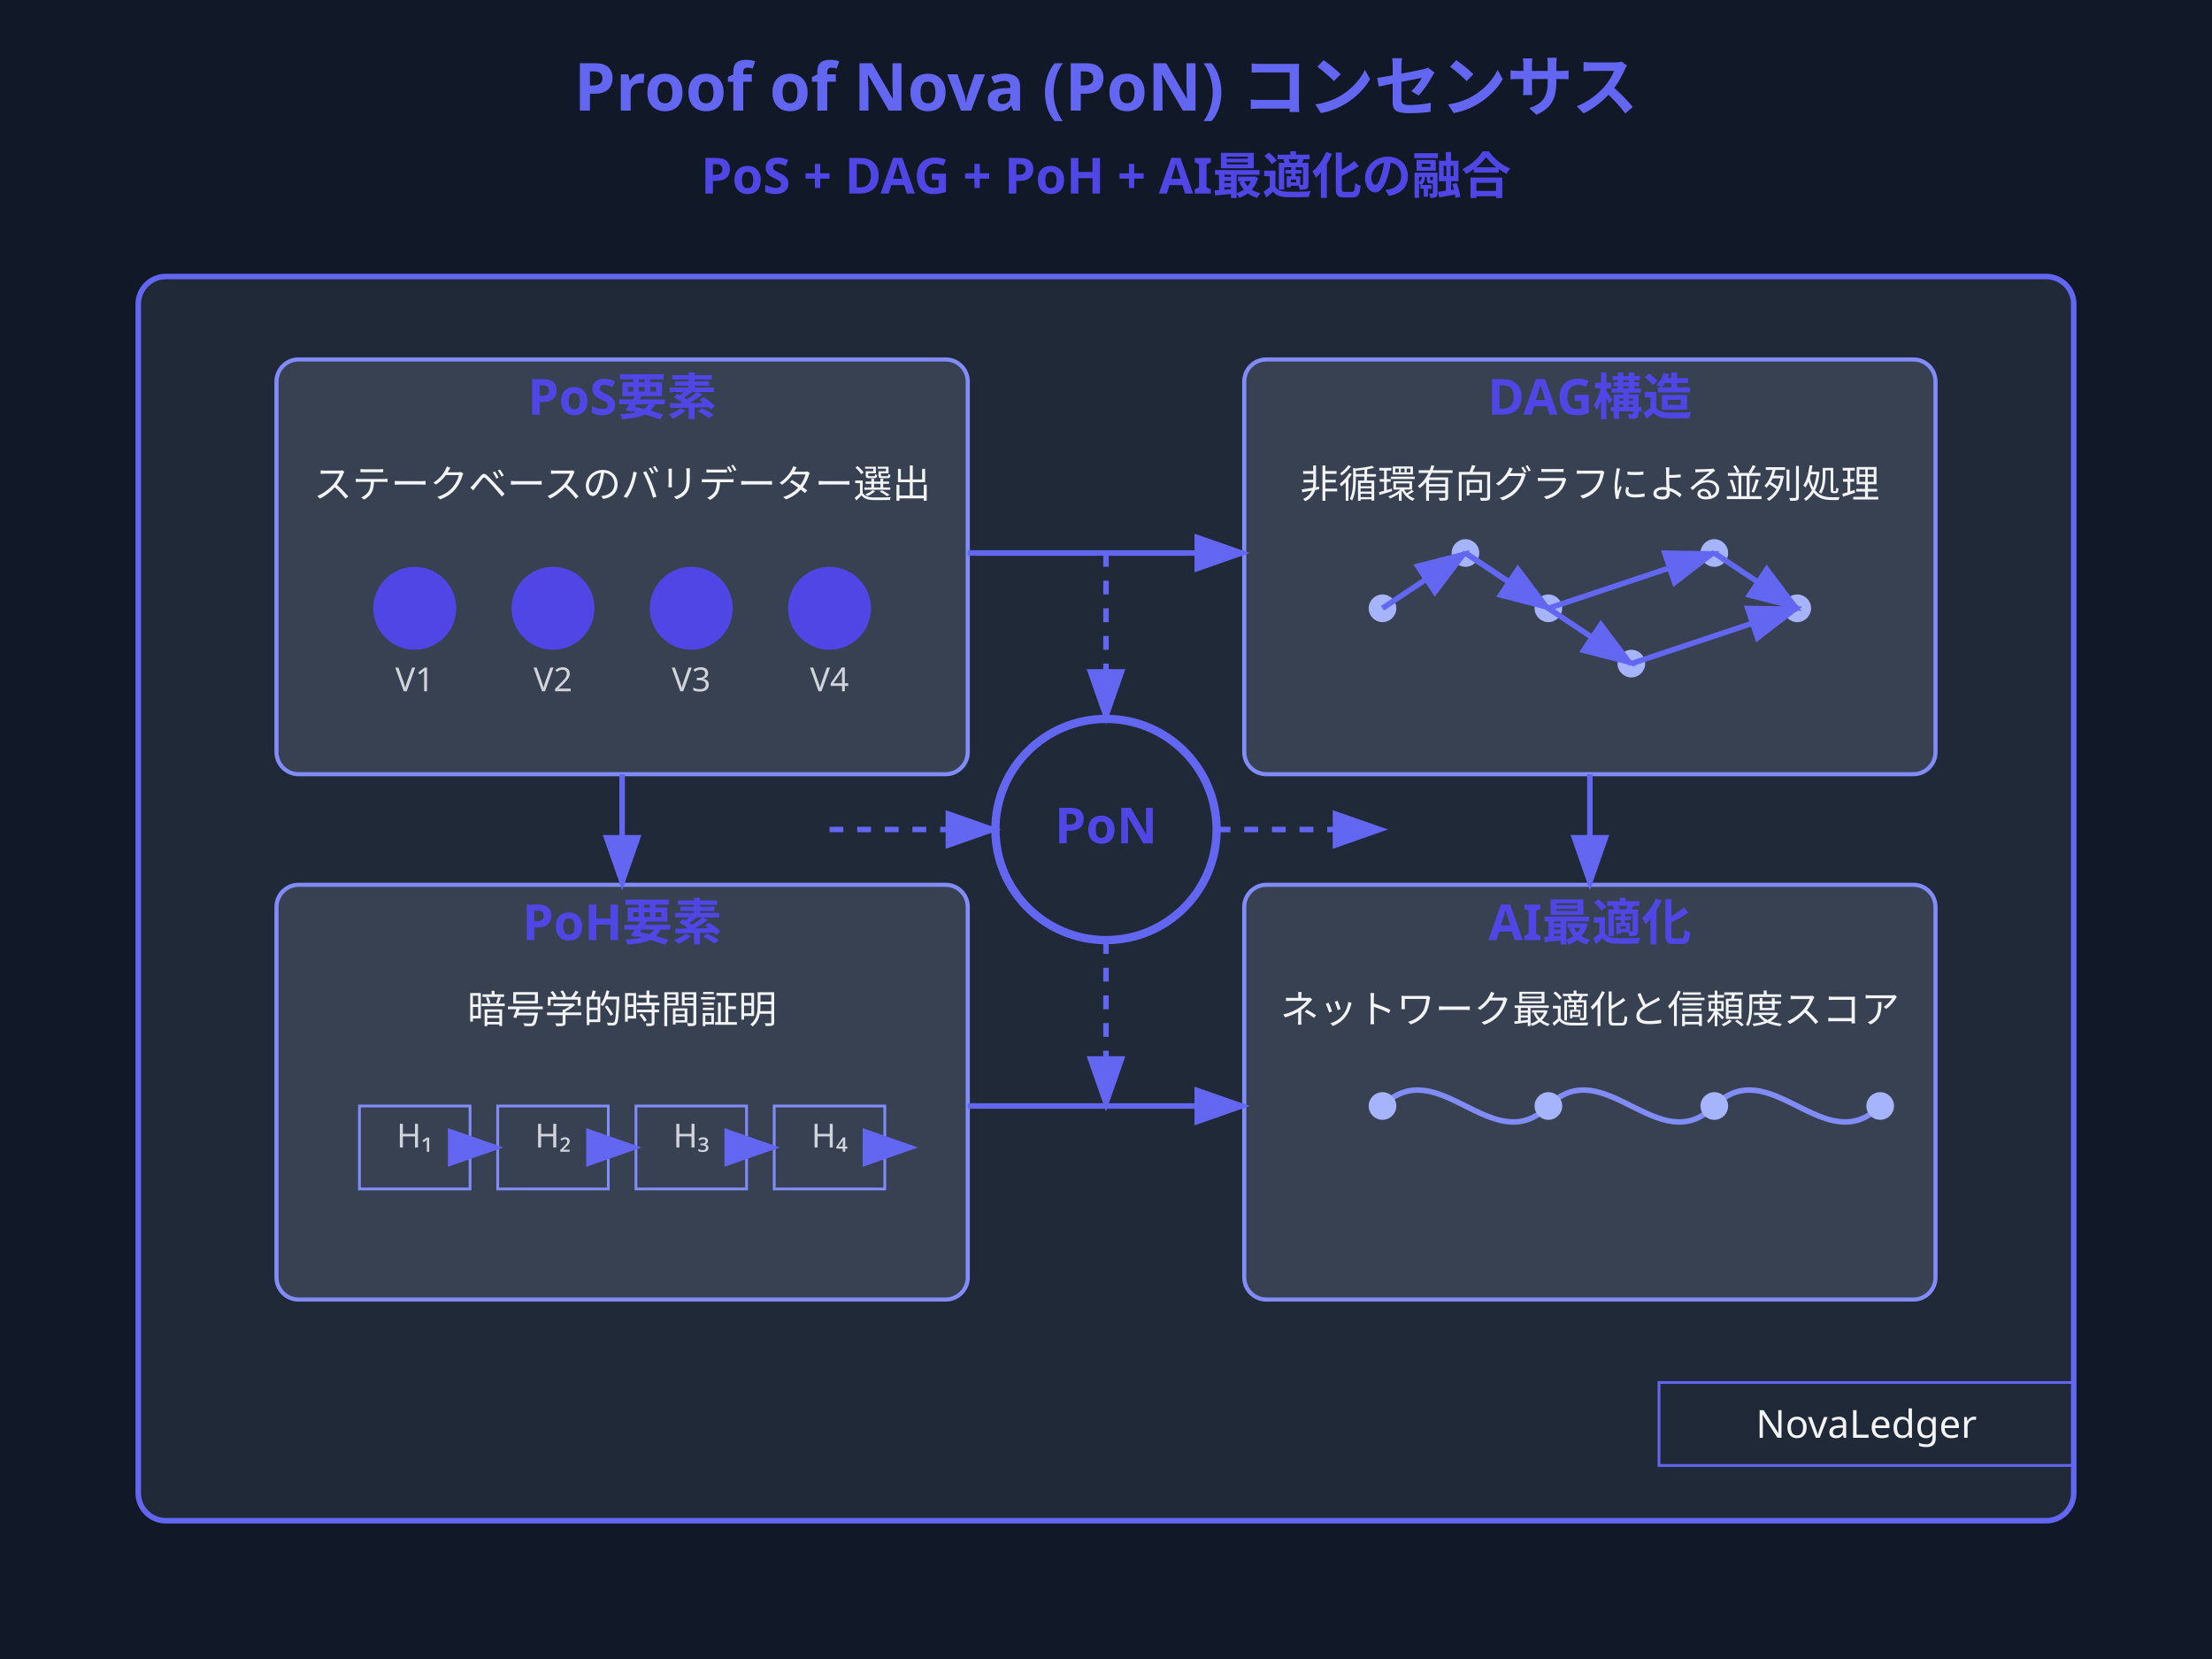
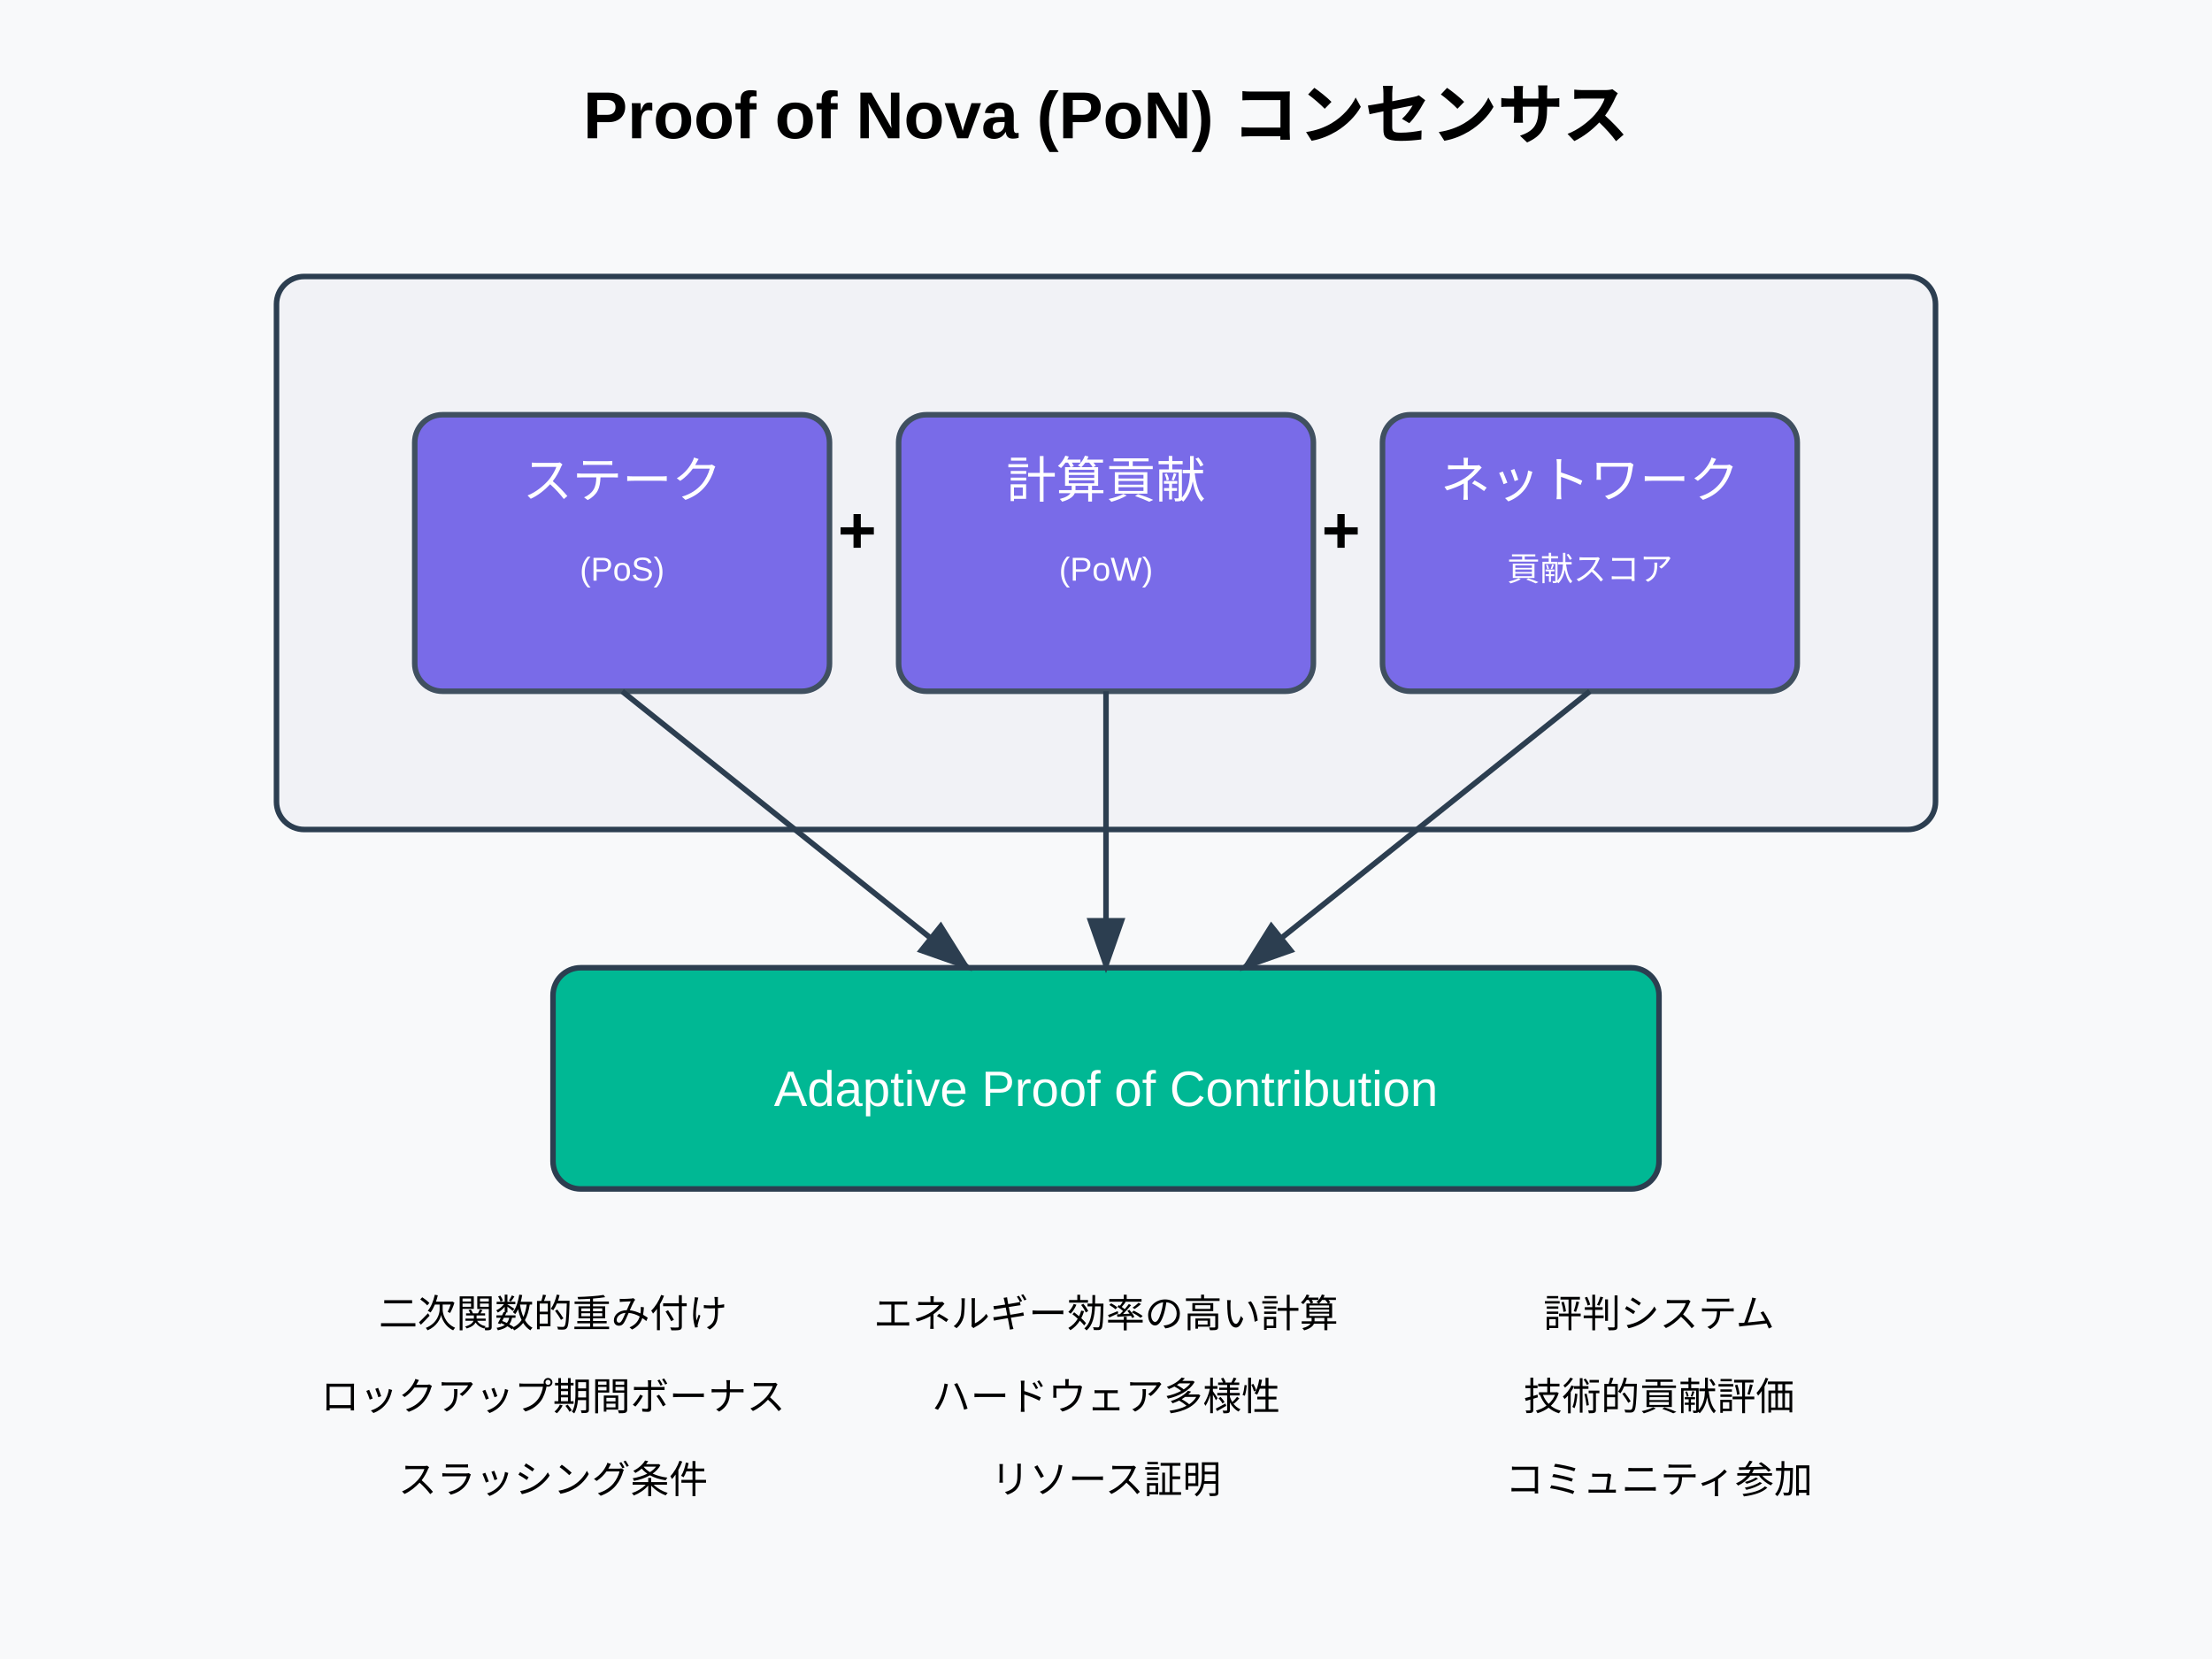
- <svg xmlns="http://www.w3.org/2000/svg" width="800" height="600">
+ <svg xmlns="http://www.w3.org/2000/svg" width="800" height="600" viewBox="0 0 800 600">
  <style>
-     .title { font: bold 24px sans-serif; fill: #6366f1; }
-     .subtitle { font: bold 18px sans-serif; fill: #4f46e5; }
-     .label { font: 14px sans-serif; fill: #f3f4f6; }
-     .small-label { font: 12px sans-serif; fill: #d1d5db; }
-     .box { fill: #1f2937; stroke: #6366f1; stroke-width: 2; rx: 10; ry: 10; }
-     .component { fill: #374151; stroke: #818cf8; stroke-width: 1.5; rx: 8; ry: 8; }
-     .arrow { stroke: #6366f1; stroke-width: 2; fill: none; marker-end: url(#arrowhead); }
-     .dashed { stroke-dasharray: 5,5; }
-     .text-center { text-anchor: middle; }
-     .text-right { text-anchor: end; }
-     .node { fill: #4f46e5; r: 15; }
-     .validator { fill: #818cf8; r: 10; }
-     .transaction { fill: #a5b4fc; r: 5; }
+     text { font-family: Arial, sans-serif; }
+     .title { font-size: 24px; font-weight: bold; }
+     .subtitle { font-size: 18px; }
+     .label { font-size: 14px; }
+     .small { font-size: 12px; }
+     .component { fill: #6c5ce7; stroke: #2c3e50; stroke-width: 2; opacity: 0.9; }
+     .arrow { fill: none; stroke: #2c3e50; stroke-width: 2; marker-end: url(#arrowhead); }
  </style>
  <defs>
    <marker id="arrowhead" markerWidth="10" markerHeight="7" refX="9" refY="3.5" orient="auto">
-       <polygon points="0 0, 10 3.5, 0 7" fill="#6366f1" />
+       <polygon points="0 0, 10 3.5, 0 7" fill="#2c3e50" />
    </marker>
+     <linearGradient id="componentGradient" x1="0%" y1="0%" x2="100%" y2="100%">
+       <stop offset="0%" stop-color="#6c5ce7" stop-opacity="0.8" />
+       <stop offset="100%" stop-color="#6c5ce7" stop-opacity="0.6" />
+     </linearGradient>
  </defs>
-   <rect width="800" height="600" fill="#111827" />
-   <text x="400" y="40" class="title text-center">Proof of Nova (PoN) コンセンサス</text>
-   <text x="400" y="70" class="subtitle text-center">PoS + DAG + PoH + AI最適化の融合</text>
-   <rect x="50" y="100" width="700" height="450" class="box" />
-   <rect x="100" y="130" width="250" height="150" class="component" />
-   <text x="225" y="150" class="subtitle text-center">PoS要素</text>
-   <text x="225" y="180" class="label text-center">ステークベースのバリデーター選出</text>
-   <circle cx="150" cy="220" class="node" />
-   <circle cx="200" cy="220" class="node" />
-   <circle cx="250" cy="220" class="node" />
-   <circle cx="300" cy="220" class="node" />
-   <text x="150" y="250" class="small-label text-center">V1</text>
-   <text x="200" y="250" class="small-label text-center">V2</text>
-   <text x="250" y="250" class="small-label text-center">V3</text>
-   <text x="300" y="250" class="small-label text-center">V4</text>
-   <rect x="450" y="130" width="250" height="150" class="component" />
-   <text x="575" y="150" class="subtitle text-center">DAG構造</text>
-   <text x="575" y="180" class="label text-center">非循環有向グラフによる並列処理</text>
-   <circle cx="500" cy="220" class="transaction" />
-   <circle cx="530" cy="200" class="transaction" />
-   <circle cx="560" cy="220" class="transaction" />
-   <circle cx="590" cy="240" class="transaction" />
-   <circle cx="620" cy="200" class="transaction" />
-   <circle cx="650" cy="220" class="transaction" />
-   <path d="M500 220 L530 200" class="arrow" />
-   <path d="M530 200 L560 220" class="arrow" />
-   <path d="M530 200 L590 240" class="arrow" />
-   <path d="M560 220 L620 200" class="arrow" />
-   <path d="M590 240 L650 220" class="arrow" />
-   <path d="M620 200 L650 220" class="arrow" />
-   <rect x="100" y="320" width="250" height="150" class="component" />
-   <text x="225" y="340" class="subtitle text-center">PoH要素</text>
-   <text x="225" y="370" class="label text-center">暗号学的時間証明</text>
-   <rect x="130" y="400" width="40" height="30" fill="#374151" stroke="#818cf8" />
-   <rect x="180" y="400" width="40" height="30" fill="#374151" stroke="#818cf8" />
-   <rect x="230" y="400" width="40" height="30" fill="#374151" stroke="#818cf8" />
-   <rect x="280" y="400" width="40" height="30" fill="#374151" stroke="#818cf8" />
-   <path d="M170 415 L180 415" class="arrow" />
-   <path d="M220 415 L230 415" class="arrow" />
-   <path d="M270 415 L280 415" class="arrow" />
-   <path d="M320 415 L330 415" class="arrow dashed" />
-   <text x="150" y="415" class="small-label text-center">H₁</text>
-   <text x="200" y="415" class="small-label text-center">H₂</text>
-   <text x="250" y="415" class="small-label text-center">H₃</text>
-   <text x="300" y="415" class="small-label text-center">H₄</text>
-   <rect x="450" y="320" width="250" height="150" class="component" />
-   <text x="575" y="340" class="subtitle text-center">AI最適化</text>
-   <text x="575" y="370" class="label text-center">ネットワーク最適化と信頼度スコア</text>
-   <path d="M500 400 C520 380, 540 420, 560 400" stroke="#818cf8" stroke-width="2" fill="none" />
-   <path d="M560 400 C580 380, 600 420, 620 400" stroke="#818cf8" stroke-width="2" fill="none" />
-   <path d="M620 400 C640 380, 660 420, 680 400" stroke="#818cf8" stroke-width="2" fill="none" />
-   <circle cx="500" cy="400" r="5" fill="#a5b4fc" />
-   <circle cx="560" cy="400" r="5" fill="#a5b4fc" />
-   <circle cx="620" cy="400" r="5" fill="#a5b4fc" />
-   <circle cx="680" cy="400" r="5" fill="#a5b4fc" />
-   <path d="M225 280 L225 320" class="arrow" />
-   <path d="M575 280 L575 320" class="arrow" />
-   <path d="M350 200 L450 200" class="arrow" />
-   <path d="M350 400 L450 400" class="arrow" />
-   <circle cx="400" cy="300" r="40" fill="#1f2937" stroke="#6366f1" stroke-width="3" />
-   <text x="400" y="305" class="subtitle text-center">PoN</text>
-   <path d="M400 260 L400 200" class="arrow dashed" transform="rotate(180 400 230)" />
-   <path d="M400 340 L400 400" class="arrow dashed" />
-   <path d="M360 300 L300 300" class="arrow dashed" transform="rotate(180 330 300)" />
-   <path d="M440 300 L500 300" class="arrow dashed" />
-   <rect x="600" y="500" width="150" height="30" fill="none" stroke="#6366f1" />
-   <text x="675" y="520" class="label text-center">NovaLedger</text>
+   <rect width="100%" height="100%" fill="#f8f9fa" />
+   <text x="400" y="50" text-anchor="middle" class="title">Proof of Nova (PoN) コンセンサス</text>
+   <rect x="100" y="100" width="600" height="200" rx="10" ry="10" fill="#f1f2f6" stroke="#2c3e50" stroke-width="2" />
+   <rect x="150" y="150" width="150" height="100" rx="10" ry="10" class="component" fill="url(#componentGradient)" />
+   <text x="225" y="180" text-anchor="middle" class="subtitle" fill="#fff">ステーク</text>
+   <text x="225" y="210" text-anchor="middle" class="small" fill="#fff">(PoS)</text>
+   <rect x="325" y="150" width="150" height="100" rx="10" ry="10" class="component" fill="url(#componentGradient)" />
+   <text x="400" y="180" text-anchor="middle" class="subtitle" fill="#fff">計算貢献</text>
+   <text x="400" y="210" text-anchor="middle" class="small" fill="#fff">(PoW)</text>
+   <rect x="500" y="150" width="150" height="100" rx="10" ry="10" class="component" fill="url(#componentGradient)" />
+   <text x="575" y="180" text-anchor="middle" class="subtitle" fill="#fff">ネットワーク</text>
+   <text x="575" y="210" text-anchor="middle" class="small" fill="#fff">貢献スコア</text>
+   <text x="310" y="200" text-anchor="middle" class="title">+</text>
+   <text x="485" y="200" text-anchor="middle" class="title">+</text>
+   <rect x="200" y="350" width="400" height="80" rx="10" ry="10" fill="#00b894" stroke="#2c3e50" stroke-width="2" />
+   <text x="400" y="400" text-anchor="middle" class="subtitle" fill="#fff">Adaptive Proof of Contribution</text>
+   <line x1="225" y1="250" x2="350" y2="350" class="arrow" />
+   <line x1="400" y1="250" x2="400" y2="350" class="arrow" />
+   <line x1="575" y1="250" x2="450" y2="350" class="arrow" />
+   <text x="200" y="480" text-anchor="middle" class="label">二次関数的重み付け</text>
+   <text x="400" y="480" text-anchor="middle" class="label">エネルギー効率の高い計算</text>
+   <text x="600" y="480" text-anchor="middle" class="label">評判システム</text>
+   <text x="200" y="510" text-anchor="middle" class="label">ロックアップ期間ボーナス</text>
+   <text x="400" y="510" text-anchor="middle" class="label">ハードウェア多様性</text>
+   <text x="600" y="510" text-anchor="middle" class="label">技術的貢献評価</text>
+   <text x="200" y="540" text-anchor="middle" class="label">スラッシング条件</text>
+   <text x="400" y="540" text-anchor="middle" class="label">リソース証明</text>
+   <text x="600" y="540" text-anchor="middle" class="label">コミュニティ参加</text>
</svg>
